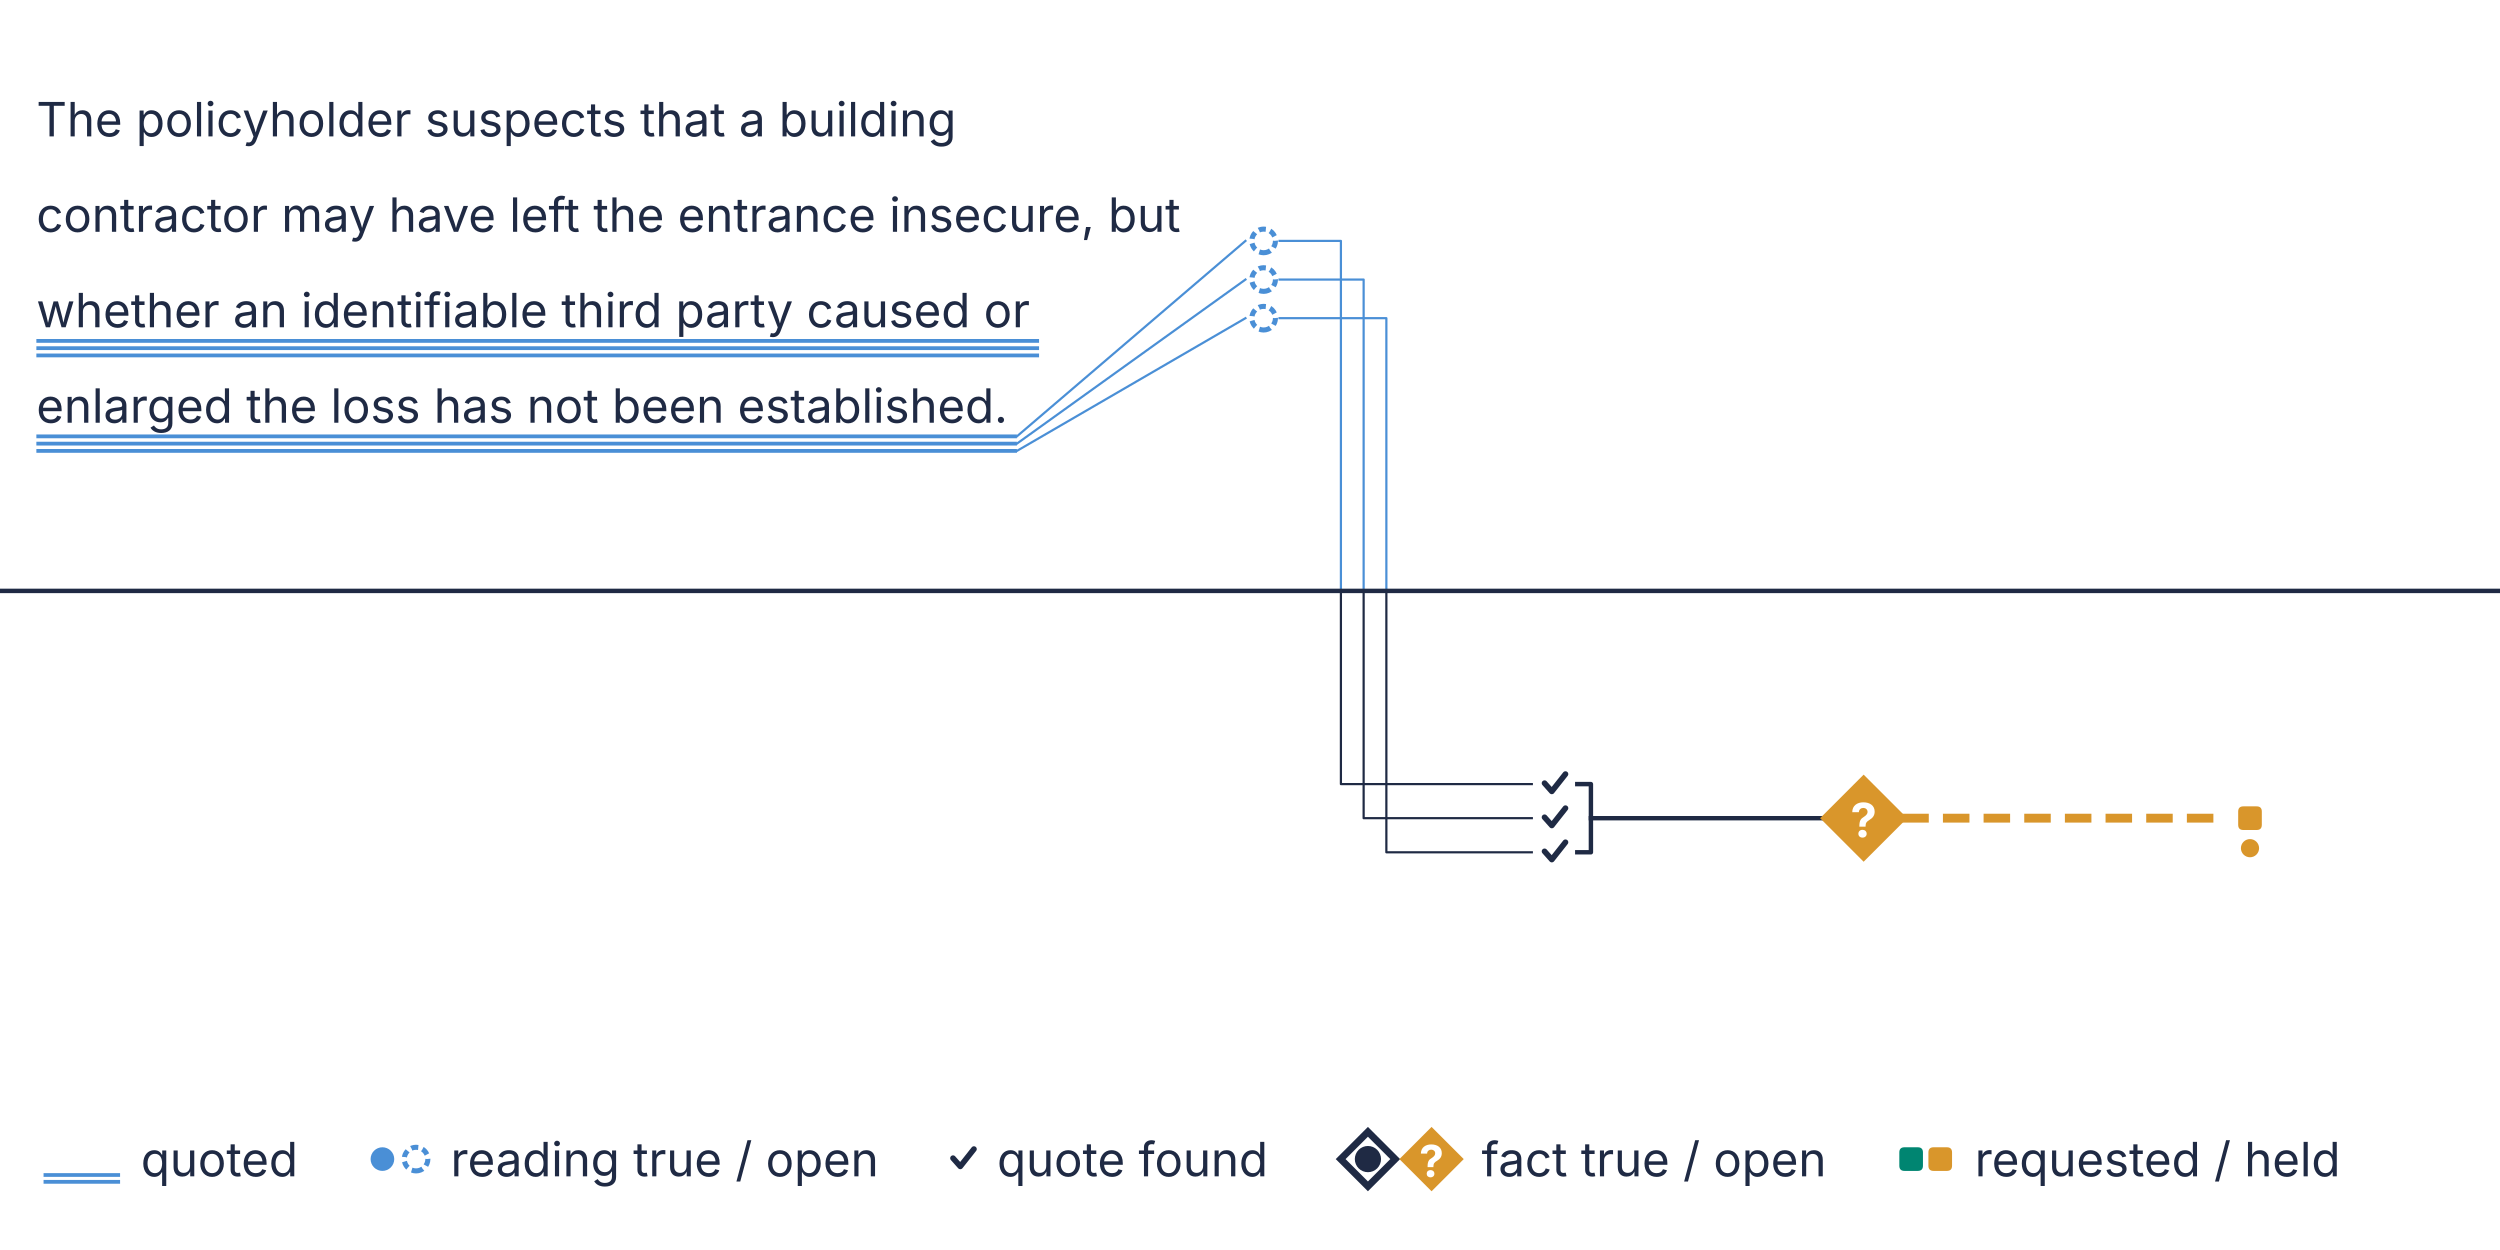
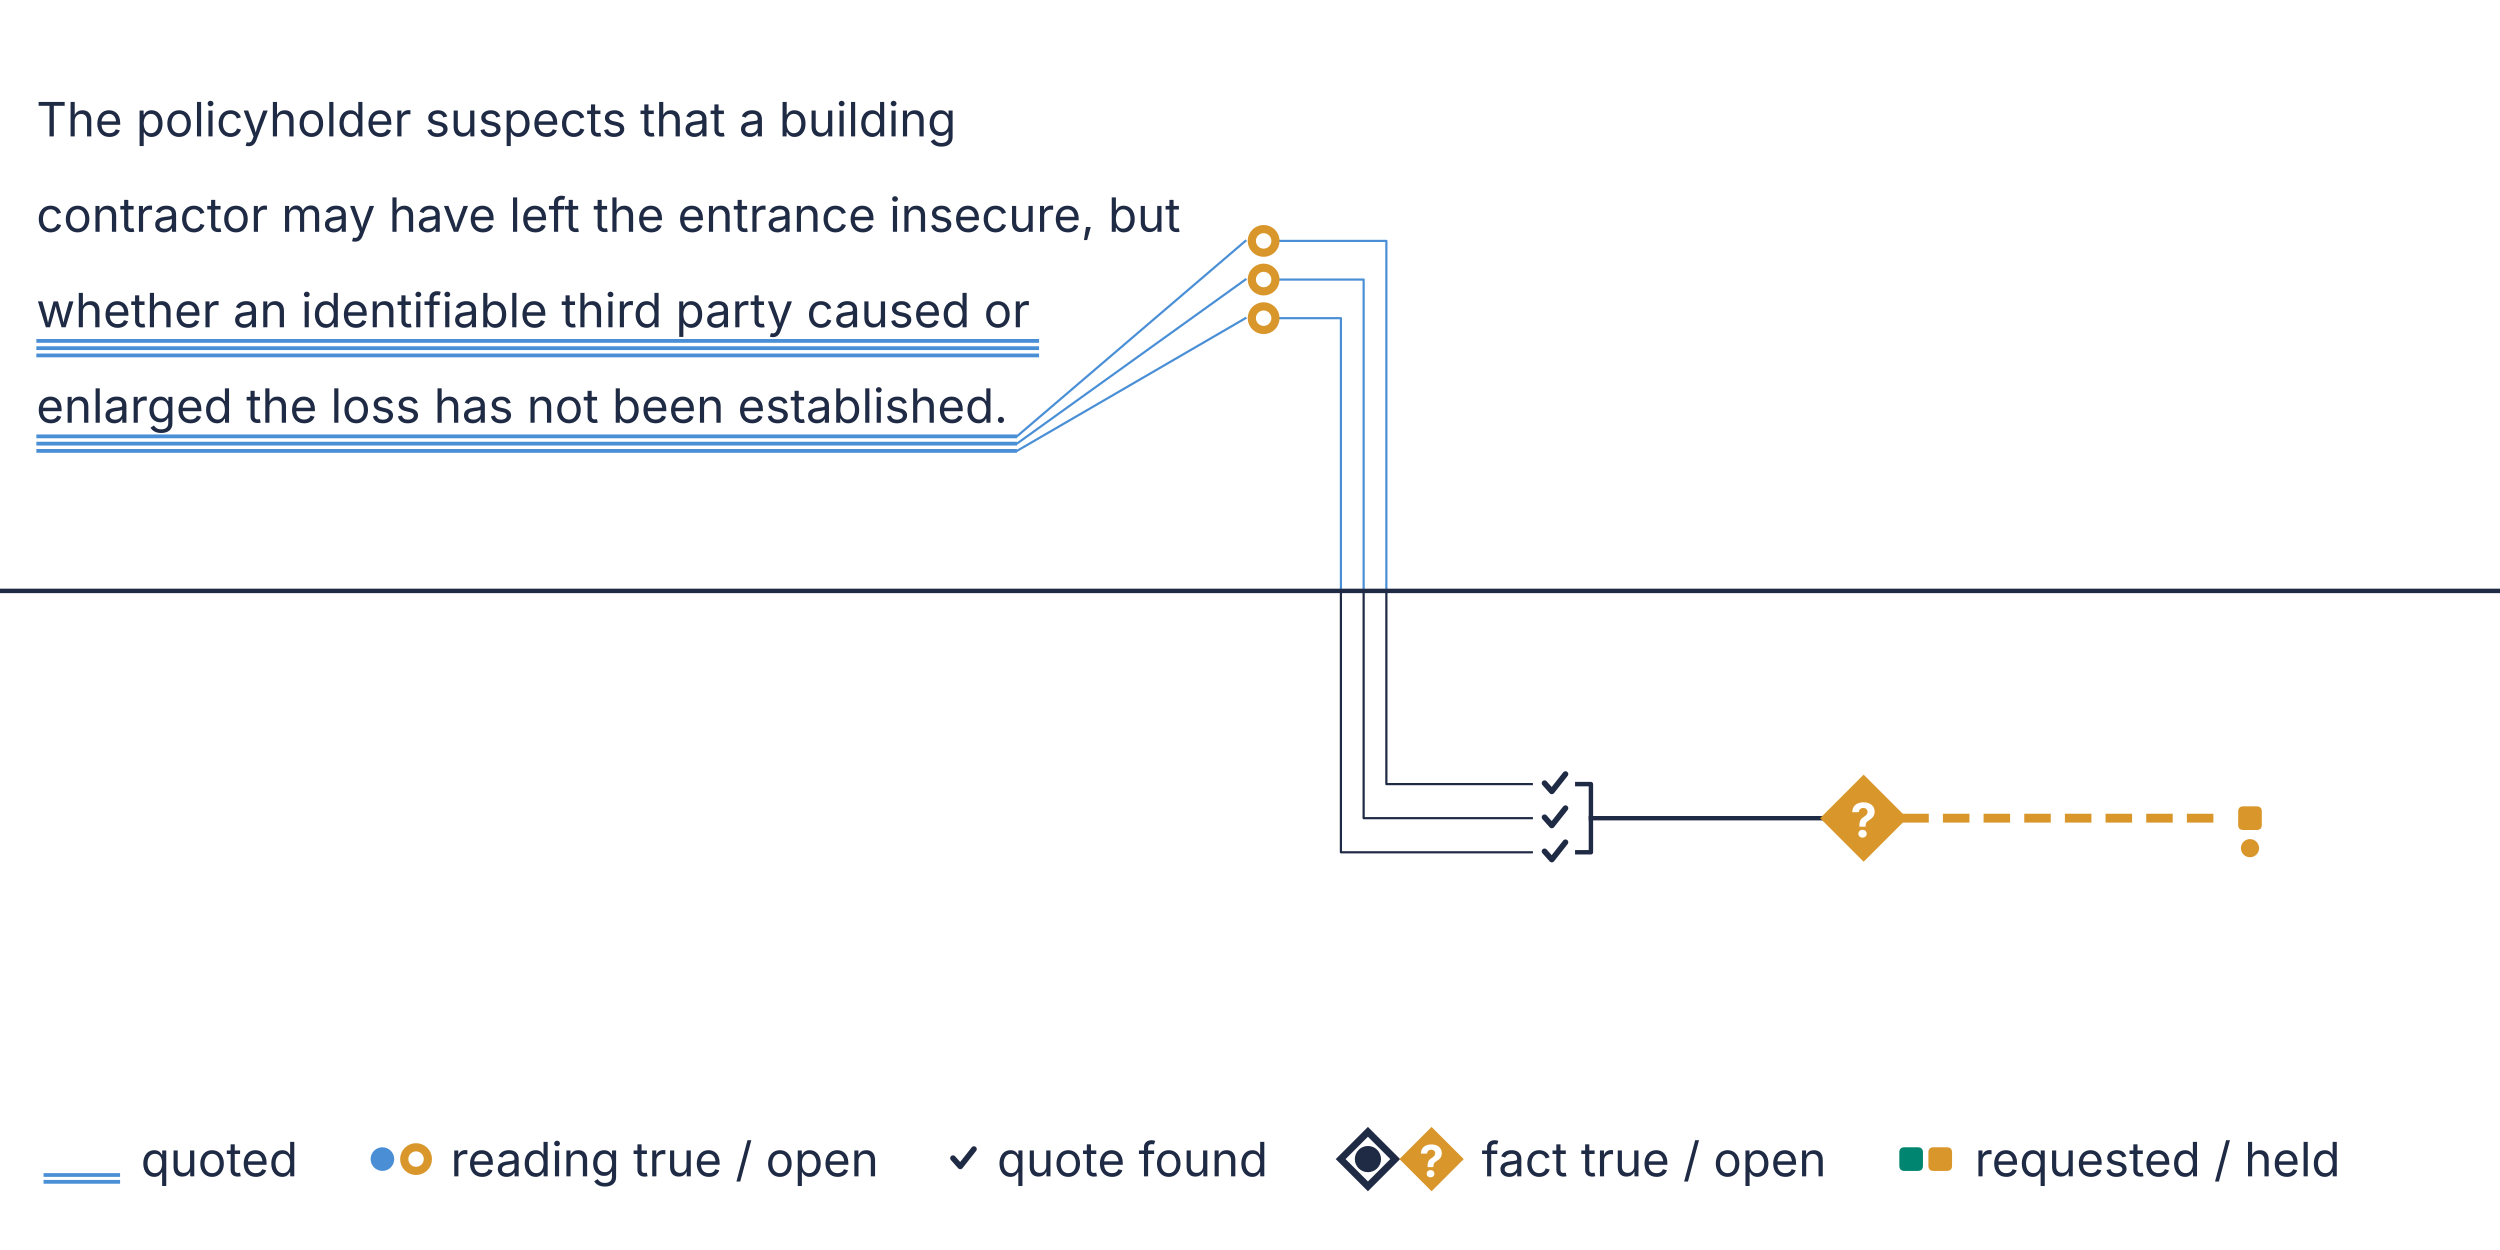
<svg xmlns="http://www.w3.org/2000/svg" width="396pt" height="198pt" viewBox="0 0 396 198" version="1.1">
  <defs>
    <style type="text/css">*{stroke-linejoin: round; stroke-linecap: butt}</style>
  </defs>
  <g id="figure_1">
    <g id="patch_1">
      <path d="M 0 198  L 396 198  L 396 0  L 0 0  z " style="fill: #ffffff" />
    </g>
    <g id="axes_1">
      <g id="line2d_1">
-         <path d="M 161.077 69.12  L 197.28 38.16  " clip-path="url(#pfc7b761756)" style="fill: none; stroke: #4a8fd6; stroke-width: 0.35; stroke-linecap: square" />
+         <path d="M 161.077 69.12  L 197.28 38.16  " clip-path="url(#p406759c8f6)" style="fill: none; stroke: #4a8fd6; stroke-width: 0.35; stroke-linecap: square" />
      </g>
      <g id="line2d_2">
-         <path d="M 202.68 38.16  L 212.4 38.16  L 212.4 93.6  " clip-path="url(#pfc7b761756)" style="fill: none; stroke: #4a8fd6; stroke-width: 0.35; stroke-linecap: square" />
+         <path d="M 202.68 38.16  L 219.6 38.16  L 219.6 93.6  " clip-path="url(#p406759c8f6)" style="fill: none; stroke: #4a8fd6; stroke-width: 0.35; stroke-linecap: square" />
      </g>
      <g id="line2d_3">
-         <path d="M 161.077 70.272  L 197.28 44.28  " clip-path="url(#pfc7b761756)" style="fill: none; stroke: #4a8fd6; stroke-width: 0.35; stroke-linecap: square" />
+         <path d="M 161.077 70.272  L 197.28 44.28  " clip-path="url(#p406759c8f6)" style="fill: none; stroke: #4a8fd6; stroke-width: 0.35; stroke-linecap: square" />
      </g>
      <g id="line2d_4">
-         <path d="M 202.68 44.28  L 216 44.28  L 216 93.6  " clip-path="url(#pfc7b761756)" style="fill: none; stroke: #4a8fd6; stroke-width: 0.35; stroke-linecap: square" />
+         <path d="M 202.68 44.28  L 216 44.28  L 216 93.6  " clip-path="url(#p406759c8f6)" style="fill: none; stroke: #4a8fd6; stroke-width: 0.35; stroke-linecap: square" />
      </g>
      <g id="line2d_5">
-         <path d="M 161.077 71.424  L 197.28 50.4  " clip-path="url(#pfc7b761756)" style="fill: none; stroke: #4a8fd6; stroke-width: 0.35; stroke-linecap: square" />
+         <path d="M 161.077 71.424  L 197.28 50.4  " clip-path="url(#p406759c8f6)" style="fill: none; stroke: #4a8fd6; stroke-width: 0.35; stroke-linecap: square" />
      </g>
      <g id="line2d_6">
-         <path d="M 202.68 50.4  L 219.6 50.4  L 219.6 93.6  " clip-path="url(#pfc7b761756)" style="fill: none; stroke: #4a8fd6; stroke-width: 0.35; stroke-linecap: square" />
+         <path d="M 202.68 50.4  L 212.4 50.4  L 212.4 93.6  " clip-path="url(#p406759c8f6)" style="fill: none; stroke: #4a8fd6; stroke-width: 0.35; stroke-linecap: square" />
      </g>
      <g id="line2d_7">
-         <path d="M 212.4 93.6  L 212.4 124.2  L 242.64 124.2  " clip-path="url(#pfc7b761756)" style="fill: none; stroke: #1f2a44; stroke-width: 0.35; stroke-linecap: square" />
+         <path d="M 212.4 93.6  L 212.4 135  L 242.64 135  " clip-path="url(#p406759c8f6)" style="fill: none; stroke: #1f2a44; stroke-width: 0.35; stroke-linecap: square" />
      </g>
      <g id="line2d_8">
-         <path d="M 216 93.6  L 216 129.6  L 242.64 129.6  " clip-path="url(#pfc7b761756)" style="fill: none; stroke: #1f2a44; stroke-width: 0.35; stroke-linecap: square" />
+         <path d="M 216 93.6  L 216 129.6  L 242.64 129.6  " clip-path="url(#p406759c8f6)" style="fill: none; stroke: #1f2a44; stroke-width: 0.35; stroke-linecap: square" />
      </g>
      <g id="line2d_9">
-         <path d="M 219.6 93.6  L 219.6 135  L 242.64 135  " clip-path="url(#pfc7b761756)" style="fill: none; stroke: #1f2a44; stroke-width: 0.35; stroke-linecap: square" />
+         <path d="M 219.6 93.6  L 219.6 124.2  L 242.64 124.2  " clip-path="url(#p406759c8f6)" style="fill: none; stroke: #1f2a44; stroke-width: 0.35; stroke-linecap: square" />
      </g>
      <g id="line2d_10">
-         <path d="M 0 93.6  L 396 93.6  " clip-path="url(#pfc7b761756)" style="fill: none; stroke: #1f2a44; stroke-width: 0.7; stroke-linecap: square" />
+         <path d="M 0 93.6  L 396 93.6  " clip-path="url(#p406759c8f6)" style="fill: none; stroke: #1f2a44; stroke-width: 0.7; stroke-linecap: square" />
      </g>
      <g id="line2d_11">
-         <path d="M 5.76 54  L 164.588 54  " clip-path="url(#pfc7b761756)" style="fill: none; stroke: #4a8fd6; stroke-width: 0.6" />
+         <path d="M 5.76 54  L 164.588 54  " clip-path="url(#p406759c8f6)" style="fill: none; stroke: #4a8fd6; stroke-width: 0.6" />
      </g>
      <g id="line2d_12">
-         <path d="M 5.76 69.12  L 161.077 69.12  " clip-path="url(#pfc7b761756)" style="fill: none; stroke: #4a8fd6; stroke-width: 0.6" />
+         <path d="M 5.76 69.12  L 161.077 69.12  " clip-path="url(#p406759c8f6)" style="fill: none; stroke: #4a8fd6; stroke-width: 0.6" />
      </g>
      <g id="line2d_13">
-         <path d="M 5.76 55.152  L 164.588 55.152  " clip-path="url(#pfc7b761756)" style="fill: none; stroke: #4a8fd6; stroke-width: 0.6" />
+         <path d="M 5.76 55.152  L 164.588 55.152  " clip-path="url(#p406759c8f6)" style="fill: none; stroke: #4a8fd6; stroke-width: 0.6" />
      </g>
      <g id="line2d_14">
-         <path d="M 5.76 70.272  L 161.077 70.272  " clip-path="url(#pfc7b761756)" style="fill: none; stroke: #4a8fd6; stroke-width: 0.6" />
+         <path d="M 5.76 70.272  L 161.077 70.272  " clip-path="url(#p406759c8f6)" style="fill: none; stroke: #4a8fd6; stroke-width: 0.6" />
      </g>
      <g id="line2d_15">
-         <path d="M 5.76 56.304  L 164.588 56.304  " clip-path="url(#pfc7b761756)" style="fill: none; stroke: #4a8fd6; stroke-width: 0.6" />
+         <path d="M 5.76 56.304  L 164.588 56.304  " clip-path="url(#p406759c8f6)" style="fill: none; stroke: #4a8fd6; stroke-width: 0.6" />
      </g>
      <g id="line2d_16">
-         <path d="M 5.76 71.424  L 161.077 71.424  " clip-path="url(#pfc7b761756)" style="fill: none; stroke: #4a8fd6; stroke-width: 0.6" />
+         <path d="M 5.76 71.424  L 161.077 71.424  " clip-path="url(#p406759c8f6)" style="fill: none; stroke: #4a8fd6; stroke-width: 0.6" />
      </g>
      <g id="line2d_17">
-         <path d="M 249.84 124.2  L 252 124.2  L 252 135  L 249.84 135  " clip-path="url(#pfc7b761756)" style="fill: none; stroke: #1f2a44; stroke-width: 0.7; stroke-linecap: square" />
+         <path d="M 249.84 124.2  L 252 124.2  L 252 135  L 249.84 135  " clip-path="url(#p406759c8f6)" style="fill: none; stroke: #1f2a44; stroke-width: 0.7; stroke-linecap: square" />
      </g>
      <g id="line2d_18">
-         <path d="M 252 129.6  L 289.08 129.6  " clip-path="url(#pfc7b761756)" style="fill: none; stroke: #1f2a44; stroke-width: 0.7; stroke-linecap: square" />
+         <path d="M 252 129.6  L 289.08 129.6  " clip-path="url(#p406759c8f6)" style="fill: none; stroke: #1f2a44; stroke-width: 0.7; stroke-linecap: square" />
      </g>
      <g id="line2d_19">
-         <path d="M 301.32 129.6  L 352.8 129.6  " clip-path="url(#pfc7b761756)" style="fill: none; stroke-dasharray: 4.2,2.24; stroke-dashoffset: 0; stroke: #d9962b; stroke-width: 1.4" />
+         <path d="M 301.32 129.6  L 352.8 129.6  " clip-path="url(#p406759c8f6)" style="fill: none; stroke-dasharray: 4.2,2.24; stroke-dashoffset: 0; stroke: #d9962b; stroke-width: 1.4" />
      </g>
      <g id="line2d_20">
-         <path d="M 7.2 186.12  L 18.72 186.12  " clip-path="url(#pfc7b761756)" style="fill: none; stroke: #4a8fd6; stroke-width: 0.6; stroke-linecap: square" />
+         <path d="M 7.2 186.12  L 18.72 186.12  " clip-path="url(#p406759c8f6)" style="fill: none; stroke: #4a8fd6; stroke-width: 0.6; stroke-linecap: square" />
      </g>
      <g id="line2d_21">
-         <path d="M 7.2 187.2  L 18.72 187.2  " clip-path="url(#pfc7b761756)" style="fill: none; stroke: #4a8fd6; stroke-width: 0.6; stroke-linecap: square" />
+         <path d="M 7.2 187.2  L 18.72 187.2  " clip-path="url(#p406759c8f6)" style="fill: none; stroke: #4a8fd6; stroke-width: 0.6; stroke-linecap: square" />
      </g>
      <g id="text_1">
        <text style="font-size: 7.5px; font-family: 'Inter'; text-anchor: start; fill: #1f2a44" x="5.76" y="21.6" transform="rotate(-0 5.76 21.6)">The</text>
      </g>
      <g id="text_2">
        <text style="font-size: 7.5px; font-family: 'Inter'; text-anchor: start; fill: #1f2a44" x="21.532" y="21.6" transform="rotate(-0 21.5325 21.6)">policyholder</text>
      </g>
      <g id="text_3">
        <text style="font-size: 7.5px; font-family: 'Inter'; text-anchor: start; fill: #1f2a44" x="67.32" y="21.6" transform="rotate(-0 67.32 21.6)">suspects</text>
      </g>
      <g id="text_4">
        <text style="font-size: 7.5px; font-family: 'Inter'; text-anchor: start; fill: #1f2a44" x="101.374" y="21.6" transform="rotate(-0 101.3738 21.6)">that</text>
      </g>
      <g id="text_5">
        <text style="font-size: 7.5px; font-family: 'Inter'; text-anchor: start; fill: #1f2a44" x="117.045" y="21.6" transform="rotate(-0 117.045 21.6)">a</text>
      </g>
      <g id="text_6">
        <text style="font-size: 7.5px; font-family: 'Inter'; text-anchor: start; fill: #1f2a44" x="123.379" y="21.6" transform="rotate(-0 123.3787 21.6)">building</text>
      </g>
      <g id="text_7">
        <text style="font-size: 7.5px; font-family: 'Inter'; text-anchor: start; fill: #1f2a44" x="5.76" y="36.72" transform="rotate(-0 5.76 36.72)">contractor</text>
      </g>
      <g id="text_8">
        <text style="font-size: 7.5px; font-family: 'Inter'; text-anchor: start; fill: #1f2a44" x="44.572" y="36.72" transform="rotate(-0 44.5725 36.72)">may</text>
      </g>
      <g id="text_9">
        <text style="font-size: 7.5px; font-family: 'Inter'; text-anchor: start; fill: #1f2a44" x="61.583" y="36.72" transform="rotate(-0 61.5825 36.72)">have</text>
      </g>
      <g id="text_10">
        <text style="font-size: 7.5px; font-family: 'Inter'; text-anchor: start; fill: #1f2a44" x="80.685" y="36.72" transform="rotate(-0 80.685 36.72)">left</text>
      </g>
      <g id="text_11">
        <text style="font-size: 7.5px; font-family: 'Inter'; text-anchor: start; fill: #1f2a44" x="93.971" y="36.72" transform="rotate(-0 93.97125 36.72)">the</text>
      </g>
      <g id="text_12">
        <text style="font-size: 7.5px; font-family: 'Inter'; text-anchor: start; fill: #1f2a44" x="107.347" y="36.72" transform="rotate(-0 107.3475 36.72)">entrance</text>
      </g>
      <g id="text_13">
        <text style="font-size: 7.5px; font-family: 'Inter'; text-anchor: start; fill: #1f2a44" x="140.861" y="36.72" transform="rotate(-0 140.8613 36.72)">insecure,</text>
      </g>
      <g id="text_14">
        <text style="font-size: 7.5px; font-family: 'Inter'; text-anchor: start; fill: #1f2a44" x="175.523" y="36.72" transform="rotate(-0 175.5225 36.72)">but</text>
      </g>
      <g id="text_15">
        <text style="font-size: 7.5px; font-family: 'Inter'; text-anchor: start; fill: #1f2a44" x="5.76" y="51.84" transform="rotate(-0 5.76 51.84)">whether</text>
      </g>
      <g id="text_16">
        <text style="font-size: 7.5px; font-family: 'Inter'; text-anchor: start; fill: #1f2a44" x="36.911" y="51.84" transform="rotate(-0 36.91125 51.84)">an</text>
      </g>
      <g id="text_17">
        <text style="font-size: 7.5px; font-family: 'Inter'; text-anchor: start; fill: #1f2a44" x="47.678" y="51.84" transform="rotate(-0 47.6775 51.84)">identifiable</text>
      </g>
      <g id="text_18">
        <text style="font-size: 7.5px; font-family: 'Inter'; text-anchor: start; fill: #1f2a44" x="88.897" y="51.84" transform="rotate(-0 88.8975 51.84)">third</text>
      </g>
      <g id="text_19">
        <text style="font-size: 7.5px; font-family: 'Inter'; text-anchor: start; fill: #1f2a44" x="107.01" y="51.84" transform="rotate(-0 107.01 51.84)">party</text>
      </g>
      <g id="text_20">
        <text style="font-size: 7.5px; font-family: 'Inter'; text-anchor: start; fill: #1f2a44" x="127.766" y="51.84" transform="rotate(-0 127.7662 51.84)">caused</text>
      </g>
      <g id="text_21">
        <text style="font-size: 7.5px; font-family: 'Inter'; text-anchor: start; fill: #1f2a44" x="155.824" y="51.84" transform="rotate(-0 155.8237 51.84)">or</text>
      </g>
      <g id="text_22">
        <text style="font-size: 7.5px; font-family: 'Inter'; text-anchor: start; fill: #1f2a44" x="5.76" y="66.96" transform="rotate(-0 5.76 66.96)">enlarged</text>
      </g>
      <g id="text_23">
        <text style="font-size: 7.5px; font-family: 'Inter'; text-anchor: start; fill: #1f2a44" x="38.992" y="66.96" transform="rotate(-0 38.9925 66.96)">the</text>
      </g>
      <g id="text_24">
        <text style="font-size: 7.5px; font-family: 'Inter'; text-anchor: start; fill: #1f2a44" x="52.369" y="66.96" transform="rotate(-0 52.36875 66.96)">loss</text>
      </g>
      <g id="text_25">
        <text style="font-size: 7.5px; font-family: 'Inter'; text-anchor: start; fill: #1f2a44" x="68.726" y="66.96" transform="rotate(-0 68.72625 66.96)">has</text>
      </g>
      <g id="text_26">
        <text style="font-size: 7.5px; font-family: 'Inter'; text-anchor: start; fill: #1f2a44" x="83.453" y="66.96" transform="rotate(-0 83.4525 66.96)">not</text>
      </g>
      <g id="text_27">
        <text style="font-size: 7.5px; font-family: 'Inter'; text-anchor: start; fill: #1f2a44" x="96.953" y="66.96" transform="rotate(-0 96.9525 66.96)">been</text>
      </g>
      <g id="text_28">
        <text style="font-size: 7.5px; font-family: 'Inter'; text-anchor: start; fill: #1f2a44" x="116.843" y="66.96" transform="rotate(-0 116.8425 66.96)">established.</text>
      </g>
      <g id="patch_2">
-         <path d="M 355.352 131.472  L 357.448 131.472  Q 358.272 131.472 358.272 130.648  L 358.272 128.552  Q 358.272 127.728 357.448 127.728  L 355.352 127.728  Q 354.528 127.728 354.528 128.552  L 354.528 130.648  Q 354.528 131.472 355.352 131.472  z " clip-path="url(#pfc7b761756)" style="fill: #d9962b" />
+         <path d="M 355.352 131.472  L 357.448 131.472  Q 358.272 131.472 358.272 130.648  L 358.272 128.552  Q 358.272 127.728 357.448 127.728  L 355.352 127.728  Q 354.528 127.728 354.528 128.552  L 354.528 130.648  Q 354.528 131.472 355.352 131.472  z " clip-path="url(#p406759c8f6)" style="fill: #d9962b" />
      </g>
      <g id="text_29">
        <text style="font-size: 7.5px; font-family: 'Inter'; text-anchor: start; fill: #1f2a44" x="22.32" y="186.328" transform="rotate(-0 22.32 186.3283)">quoted</text>
      </g>
      <g id="text_30">
        <text style="font-size: 7.5px; font-family: 'Inter'; text-anchor: start; fill: #1f2a44" x="71.374" y="186.328" transform="rotate(-0 71.3745 186.3283)">reading true / open</text>
      </g>
      <g id="text_31">
        <text style="font-size: 7.5px; font-family: 'Inter'; text-anchor: start; fill: #1f2a44" x="157.943" y="186.328" transform="rotate(-0 157.9433 186.3283)">quote found</text>
      </g>
      <g id="text_32">
        <text style="font-size: 7.5px; font-family: 'Inter'; text-anchor: start; fill: #1f2a44" x="234.679" y="186.328" transform="rotate(-0 234.6795 186.3283)">fact true / open</text>
      </g>
      <g id="patch_3">
-         <path d="M 301.676 185.472  L 303.772 185.472  Q 304.596 185.472 304.596 184.648  L 304.596 182.552  Q 304.596 181.728 303.772 181.728  L 301.676 181.728  Q 300.852 181.728 300.852 182.552  L 300.852 184.648  Q 300.852 185.472 301.676 185.472  z " clip-path="url(#pfc7b761756)" style="fill: #008571" />
+         <path d="M 301.676 185.472  L 303.772 185.472  Q 304.596 185.472 304.596 184.648  L 304.596 182.552  Q 304.596 181.728 303.772 181.728  L 301.676 181.728  Q 300.852 181.728 300.852 182.552  L 300.852 184.648  Q 300.852 185.472 301.676 185.472  z " clip-path="url(#p406759c8f6)" style="fill: #008571" />
      </g>
      <g id="patch_4">
-         <path d="M 306.284 185.472  L 308.38 185.472  Q 309.204 185.472 309.204 184.648  L 309.204 182.552  Q 309.204 181.728 308.38 181.728  L 306.284 181.728  Q 305.46 181.728 305.46 182.552  L 305.46 184.648  Q 305.46 185.472 306.284 185.472  z " clip-path="url(#pfc7b761756)" style="fill: #d9962b" />
+         <path d="M 306.284 185.472  L 308.38 185.472  Q 309.204 185.472 309.204 184.648  L 309.204 182.552  Q 309.204 181.728 308.38 181.728  L 306.284 181.728  Q 305.46 181.728 305.46 182.552  L 305.46 184.648  Q 305.46 185.472 306.284 185.472  z " clip-path="url(#p406759c8f6)" style="fill: #d9962b" />
      </g>
      <g id="text_33">
        <text style="font-size: 7.5px; font-family: 'Inter'; text-anchor: start; fill: #1f2a44" x="312.804" y="186.328" transform="rotate(-0 312.804 186.3283)">requested / held</text>
      </g>
      <g id="patch_5">
-         <path d="M 200.16 40.032  C 200.656 40.032 201.133 39.835 201.484 39.484  C 201.835 39.133 202.032 38.656 202.032 38.16  C 202.032 37.664 201.835 37.187 201.484 36.836  C 201.133 36.485 200.656 36.288 200.16 36.288  C 199.664 36.288 199.187 36.485 198.836 36.836  C 198.485 37.187 198.288 37.664 198.288 38.16  C 198.288 38.656 198.485 39.133 198.836 39.484  C 199.187 39.835 199.664 40.032 200.16 40.032  z " clip-path="url(#pfc7b761756)" style="fill: #ffffff; stroke-dasharray: 1.12,0.72; stroke-dashoffset: 0; stroke: #4a8fd6; stroke-width: 0.8; stroke-linejoin: miter" />
+         <path d="M 200.16 40.032  C 200.656 40.032 201.133 39.835 201.484 39.484  C 201.835 39.133 202.032 38.656 202.032 38.16  C 202.032 37.664 201.835 37.187 201.484 36.836  C 201.133 36.485 200.656 36.288 200.16 36.288  C 199.664 36.288 199.187 36.485 198.836 36.836  C 198.485 37.187 198.288 37.664 198.288 38.16  C 198.288 38.656 198.485 39.133 198.836 39.484  C 199.187 39.835 199.664 40.032 200.16 40.032  z " clip-path="url(#p406759c8f6)" style="fill: #ffffff; stroke: #d9962b; stroke-width: 1.3; stroke-linejoin: miter" />
      </g>
      <g id="patch_6">
-         <path d="M 200.16 46.152  C 200.656 46.152 201.133 45.955 201.484 45.604  C 201.835 45.253 202.032 44.776 202.032 44.28  C 202.032 43.784 201.835 43.307 201.484 42.956  C 201.133 42.605 200.656 42.408 200.16 42.408  C 199.664 42.408 199.187 42.605 198.836 42.956  C 198.485 43.307 198.288 43.784 198.288 44.28  C 198.288 44.776 198.485 45.253 198.836 45.604  C 199.187 45.955 199.664 46.152 200.16 46.152  z " clip-path="url(#pfc7b761756)" style="fill: #ffffff; stroke-dasharray: 1.12,0.72; stroke-dashoffset: 0; stroke: #4a8fd6; stroke-width: 0.8; stroke-linejoin: miter" />
+         <path d="M 200.16 46.152  C 200.656 46.152 201.133 45.955 201.484 45.604  C 201.835 45.253 202.032 44.776 202.032 44.28  C 202.032 43.784 201.835 43.307 201.484 42.956  C 201.133 42.605 200.656 42.408 200.16 42.408  C 199.664 42.408 199.187 42.605 198.836 42.956  C 198.485 43.307 198.288 43.784 198.288 44.28  C 198.288 44.776 198.485 45.253 198.836 45.604  C 199.187 45.955 199.664 46.152 200.16 46.152  z " clip-path="url(#p406759c8f6)" style="fill: #ffffff; stroke: #d9962b; stroke-width: 1.3; stroke-linejoin: miter" />
      </g>
      <g id="patch_7">
-         <path d="M 200.16 52.272  C 200.656 52.272 201.133 52.075 201.484 51.724  C 201.835 51.373 202.032 50.896 202.032 50.4  C 202.032 49.904 201.835 49.427 201.484 49.076  C 201.133 48.725 200.656 48.528 200.16 48.528  C 199.664 48.528 199.187 48.725 198.836 49.076  C 198.485 49.427 198.288 49.904 198.288 50.4  C 198.288 50.896 198.485 51.373 198.836 51.724  C 199.187 52.075 199.664 52.272 200.16 52.272  z " clip-path="url(#pfc7b761756)" style="fill: #ffffff; stroke-dasharray: 1.12,0.72; stroke-dashoffset: 0; stroke: #4a8fd6; stroke-width: 0.8; stroke-linejoin: miter" />
+         <path d="M 200.16 52.272  C 200.656 52.272 201.133 52.075 201.484 51.724  C 201.835 51.373 202.032 50.896 202.032 50.4  C 202.032 49.904 201.835 49.427 201.484 49.076  C 201.133 48.725 200.656 48.528 200.16 48.528  C 199.664 48.528 199.187 48.725 198.836 49.076  C 198.485 49.427 198.288 49.904 198.288 50.4  C 198.288 50.896 198.485 51.373 198.836 51.724  C 199.187 52.075 199.664 52.272 200.16 52.272  z " clip-path="url(#p406759c8f6)" style="fill: #ffffff; stroke: #d9962b; stroke-width: 1.3; stroke-linejoin: miter" />
      </g>
      <g id="line2d_22">
-         <path d="M 244.656 124.056  L 245.808 125.352  L 247.968 122.616  " clip-path="url(#pfc7b761756)" style="fill: none; stroke: #1f2a44; stroke-width: 0.9; stroke-linecap: round" />
+         <path d="M 244.656 134.856  L 245.808 136.152  L 247.968 133.416  " clip-path="url(#p406759c8f6)" style="fill: none; stroke: #1f2a44; stroke-width: 0.9; stroke-linecap: round" />
      </g>
      <g id="line2d_23">
-         <path d="M 244.656 129.456  L 245.808 130.752  L 247.968 128.016  " clip-path="url(#pfc7b761756)" style="fill: none; stroke: #1f2a44; stroke-width: 0.9; stroke-linecap: round" />
+         <path d="M 244.656 129.456  L 245.808 130.752  L 247.968 128.016  " clip-path="url(#p406759c8f6)" style="fill: none; stroke: #1f2a44; stroke-width: 0.9; stroke-linecap: round" />
      </g>
      <g id="line2d_24">
-         <path d="M 244.656 134.856  L 245.808 136.152  L 247.968 133.416  " clip-path="url(#pfc7b761756)" style="fill: none; stroke: #1f2a44; stroke-width: 0.9; stroke-linecap: round" />
+         <path d="M 244.656 124.056  L 245.808 125.352  L 247.968 122.616  " clip-path="url(#p406759c8f6)" style="fill: none; stroke: #1f2a44; stroke-width: 0.9; stroke-linecap: round" />
      </g>
      <g id="patch_8">
-         <path d="M 356.4 135.792  C 356.782 135.792 357.148 135.64 357.418 135.37  C 357.688 135.1 357.84 134.734 357.84 134.352  C 357.84 133.97 357.688 133.604 357.418 133.334  C 357.148 133.064 356.782 132.912 356.4 132.912  C 356.018 132.912 355.652 133.064 355.382 133.334  C 355.112 133.604 354.96 133.97 354.96 134.352  C 354.96 134.734 355.112 135.1 355.382 135.37  C 355.652 135.64 356.018 135.792 356.4 135.792  z " clip-path="url(#pfc7b761756)" style="fill: #d9962b" />
+         <path d="M 356.4 135.792  C 356.782 135.792 357.148 135.64 357.418 135.37  C 357.688 135.1 357.84 134.734 357.84 134.352  C 357.84 133.97 357.688 133.604 357.418 133.334  C 357.148 133.064 356.782 132.912 356.4 132.912  C 356.018 132.912 355.652 133.064 355.382 133.334  C 355.112 133.604 354.96 133.97 354.96 134.352  C 354.96 134.734 355.112 135.1 355.382 135.37  C 355.652 135.64 356.018 135.792 356.4 135.792  z " clip-path="url(#p406759c8f6)" style="fill: #d9962b" />
      </g>
      <g id="patch_9">
-         <path d="M 60.575 185.472  C 61.071 185.472 61.547 185.275 61.898 184.924  C 62.249 184.573 62.447 184.096 62.447 183.6  C 62.447 183.104 62.249 182.627 61.898 182.276  C 61.547 181.925 61.071 181.728 60.575 181.728  C 60.078 181.728 59.602 181.925 59.251 182.276  C 58.9 182.627 58.703 183.104 58.703 183.6  C 58.703 184.096 58.9 184.573 59.251 184.924  C 59.602 185.275 60.078 185.472 60.575 185.472  z " clip-path="url(#pfc7b761756)" style="fill: #4a8fd6" />
+         <path d="M 60.575 185.472  C 61.071 185.472 61.547 185.275 61.898 184.924  C 62.249 184.573 62.447 184.096 62.447 183.6  C 62.447 183.104 62.249 182.627 61.898 182.276  C 61.547 181.925 61.071 181.728 60.575 181.728  C 60.078 181.728 59.602 181.925 59.251 182.276  C 58.9 182.627 58.703 183.104 58.703 183.6  C 58.703 184.096 58.9 184.573 59.251 184.924  C 59.602 185.275 60.078 185.472 60.575 185.472  z " clip-path="url(#p406759c8f6)" style="fill: #4a8fd6" />
      </g>
      <g id="patch_10">
-         <path d="M 65.903 185.472  C 66.399 185.472 66.875 185.275 67.226 184.924  C 67.577 184.573 67.775 184.096 67.775 183.6  C 67.775 183.104 67.577 182.627 67.226 182.276  C 66.875 181.925 66.399 181.728 65.903 181.728  C 65.406 181.728 64.93 181.925 64.579 182.276  C 64.228 182.627 64.031 183.104 64.031 183.6  C 64.031 184.096 64.228 184.573 64.579 184.924  C 64.93 185.275 65.406 185.472 65.903 185.472  z " clip-path="url(#pfc7b761756)" style="fill: #ffffff; stroke-dasharray: 1.12,0.72; stroke-dashoffset: 0; stroke: #4a8fd6; stroke-width: 0.8; stroke-linejoin: miter" />
+         <path d="M 65.903 185.472  C 66.399 185.472 66.875 185.275 67.226 184.924  C 67.577 184.573 67.775 184.096 67.775 183.6  C 67.775 183.104 67.577 182.627 67.226 182.276  C 66.875 181.925 66.399 181.728 65.903 181.728  C 65.406 181.728 64.93 181.925 64.579 182.276  C 64.228 182.627 64.031 183.104 64.031 183.6  C 64.031 184.096 64.228 184.573 64.579 184.924  C 64.93 185.275 65.406 185.472 65.903 185.472  z " clip-path="url(#p406759c8f6)" style="fill: #ffffff; stroke: #d9962b; stroke-width: 1.3; stroke-linejoin: miter" />
      </g>
      <g id="line2d_25">
-         <path d="M 150.959 183.456  L 152.111 184.752  L 154.271 182.016  " clip-path="url(#pfc7b761756)" style="fill: none; stroke: #1f2a44; stroke-width: 0.9; stroke-linecap: round" />
+         <path d="M 150.959 183.456  L 152.111 184.752  L 154.271 182.016  " clip-path="url(#p406759c8f6)" style="fill: none; stroke: #1f2a44; stroke-width: 0.9; stroke-linecap: round" />
      </g>
      <g id="patch_11">
-         <path d="M 295.2 123.48  L 301.32 129.6  L 295.2 135.72  L 289.08 129.6  z " clip-path="url(#pfc7b761756)" style="fill: #d9962b; stroke: #d9962b; stroke-width: 1.1; stroke-linejoin: miter" />
+         <path d="M 295.2 123.48  L 301.32 129.6  L 295.2 135.72  L 289.08 129.6  z " clip-path="url(#p406759c8f6)" style="fill: #d9962b; stroke: #d9962b; stroke-width: 1.1; stroke-linejoin: miter" />
      </g>
      <g id="patch_12">
-         <path d="M 216.679 179.28  L 221 183.6  L 216.679 187.92  L 212.359 183.6  z " clip-path="url(#pfc7b761756)" style="fill: #ffffff; stroke: #1f2a44; stroke-width: 1.1; stroke-linejoin: miter" />
+         <path d="M 216.679 179.28  L 221 183.6  L 216.679 187.92  L 212.359 183.6  z " clip-path="url(#p406759c8f6)" style="fill: #ffffff; stroke: #1f2a44; stroke-width: 1.1; stroke-linejoin: miter" />
      </g>
      <g id="patch_13">
-         <path d="M 226.76 179.28  L 231.079 183.6  L 226.76 187.92  L 222.44 183.6  z " clip-path="url(#pfc7b761756)" style="fill: #d9962b; stroke: #d9962b; stroke-width: 1.1; stroke-linejoin: miter" />
+         <path d="M 226.76 179.28  L 231.079 183.6  L 226.76 187.92  L 222.44 183.6  z " clip-path="url(#p406759c8f6)" style="fill: #d9962b; stroke: #d9962b; stroke-width: 1.1; stroke-linejoin: miter" />
      </g>
      <g id="text_34">
        <text style="font-weight: 700; font-size: 7.5px; font-family: 'Inter'; text-anchor: middle; fill: #ffffff" x="295.2" y="132.616" transform="rotate(-0 295.2 132.6163)">?</text>
      </g>
      <g id="patch_14">
-         <path d="M 216.679 185.226  C 217.111 185.226 217.525 185.055 217.83 184.75  C 218.134 184.445 218.306 184.031 218.306 183.6  C 218.306 183.169 218.134 182.755 217.83 182.45  C 217.525 182.145 217.111 181.974 216.679 181.974  C 216.248 181.974 215.834 182.145 215.529 182.45  C 215.225 182.755 215.053 183.169 215.053 183.6  C 215.053 184.031 215.225 184.445 215.529 184.75  C 215.834 185.055 216.248 185.226 216.679 185.226  z " clip-path="url(#pfc7b761756)" style="fill: #1f2a44; stroke: #1f2a44; stroke-width: 0.9; stroke-linejoin: miter" />
+         <path d="M 216.679 185.226  C 217.111 185.226 217.525 185.055 217.83 184.75  C 218.134 184.445 218.306 184.031 218.306 183.6  C 218.306 183.169 218.134 182.755 217.83 182.45  C 217.525 182.145 217.111 181.974 216.679 181.974  C 216.248 181.974 215.834 182.145 215.529 182.45  C 215.225 182.755 215.053 183.169 215.053 183.6  C 215.053 184.031 215.225 184.445 215.529 184.75  C 215.834 185.055 216.248 185.226 216.679 185.226  z " clip-path="url(#p406759c8f6)" style="fill: #1f2a44; stroke: #1f2a44; stroke-width: 0.9; stroke-linejoin: miter" />
      </g>
      <g id="text_35">
        <text style="font-weight: 700; font-size: 7px; font-family: 'Inter'; text-anchor: middle; fill: #ffffff" x="226.76" y="186.434" transform="rotate(-0 226.7595 186.4344)">?</text>
      </g>
    </g>
  </g>
  <defs>
-     <clipPath id="pfc7b761756">
+     <clipPath id="p406759c8f6">
      <rect x="0" y="0" width="396" height="198" />
    </clipPath>
  </defs>
</svg>
